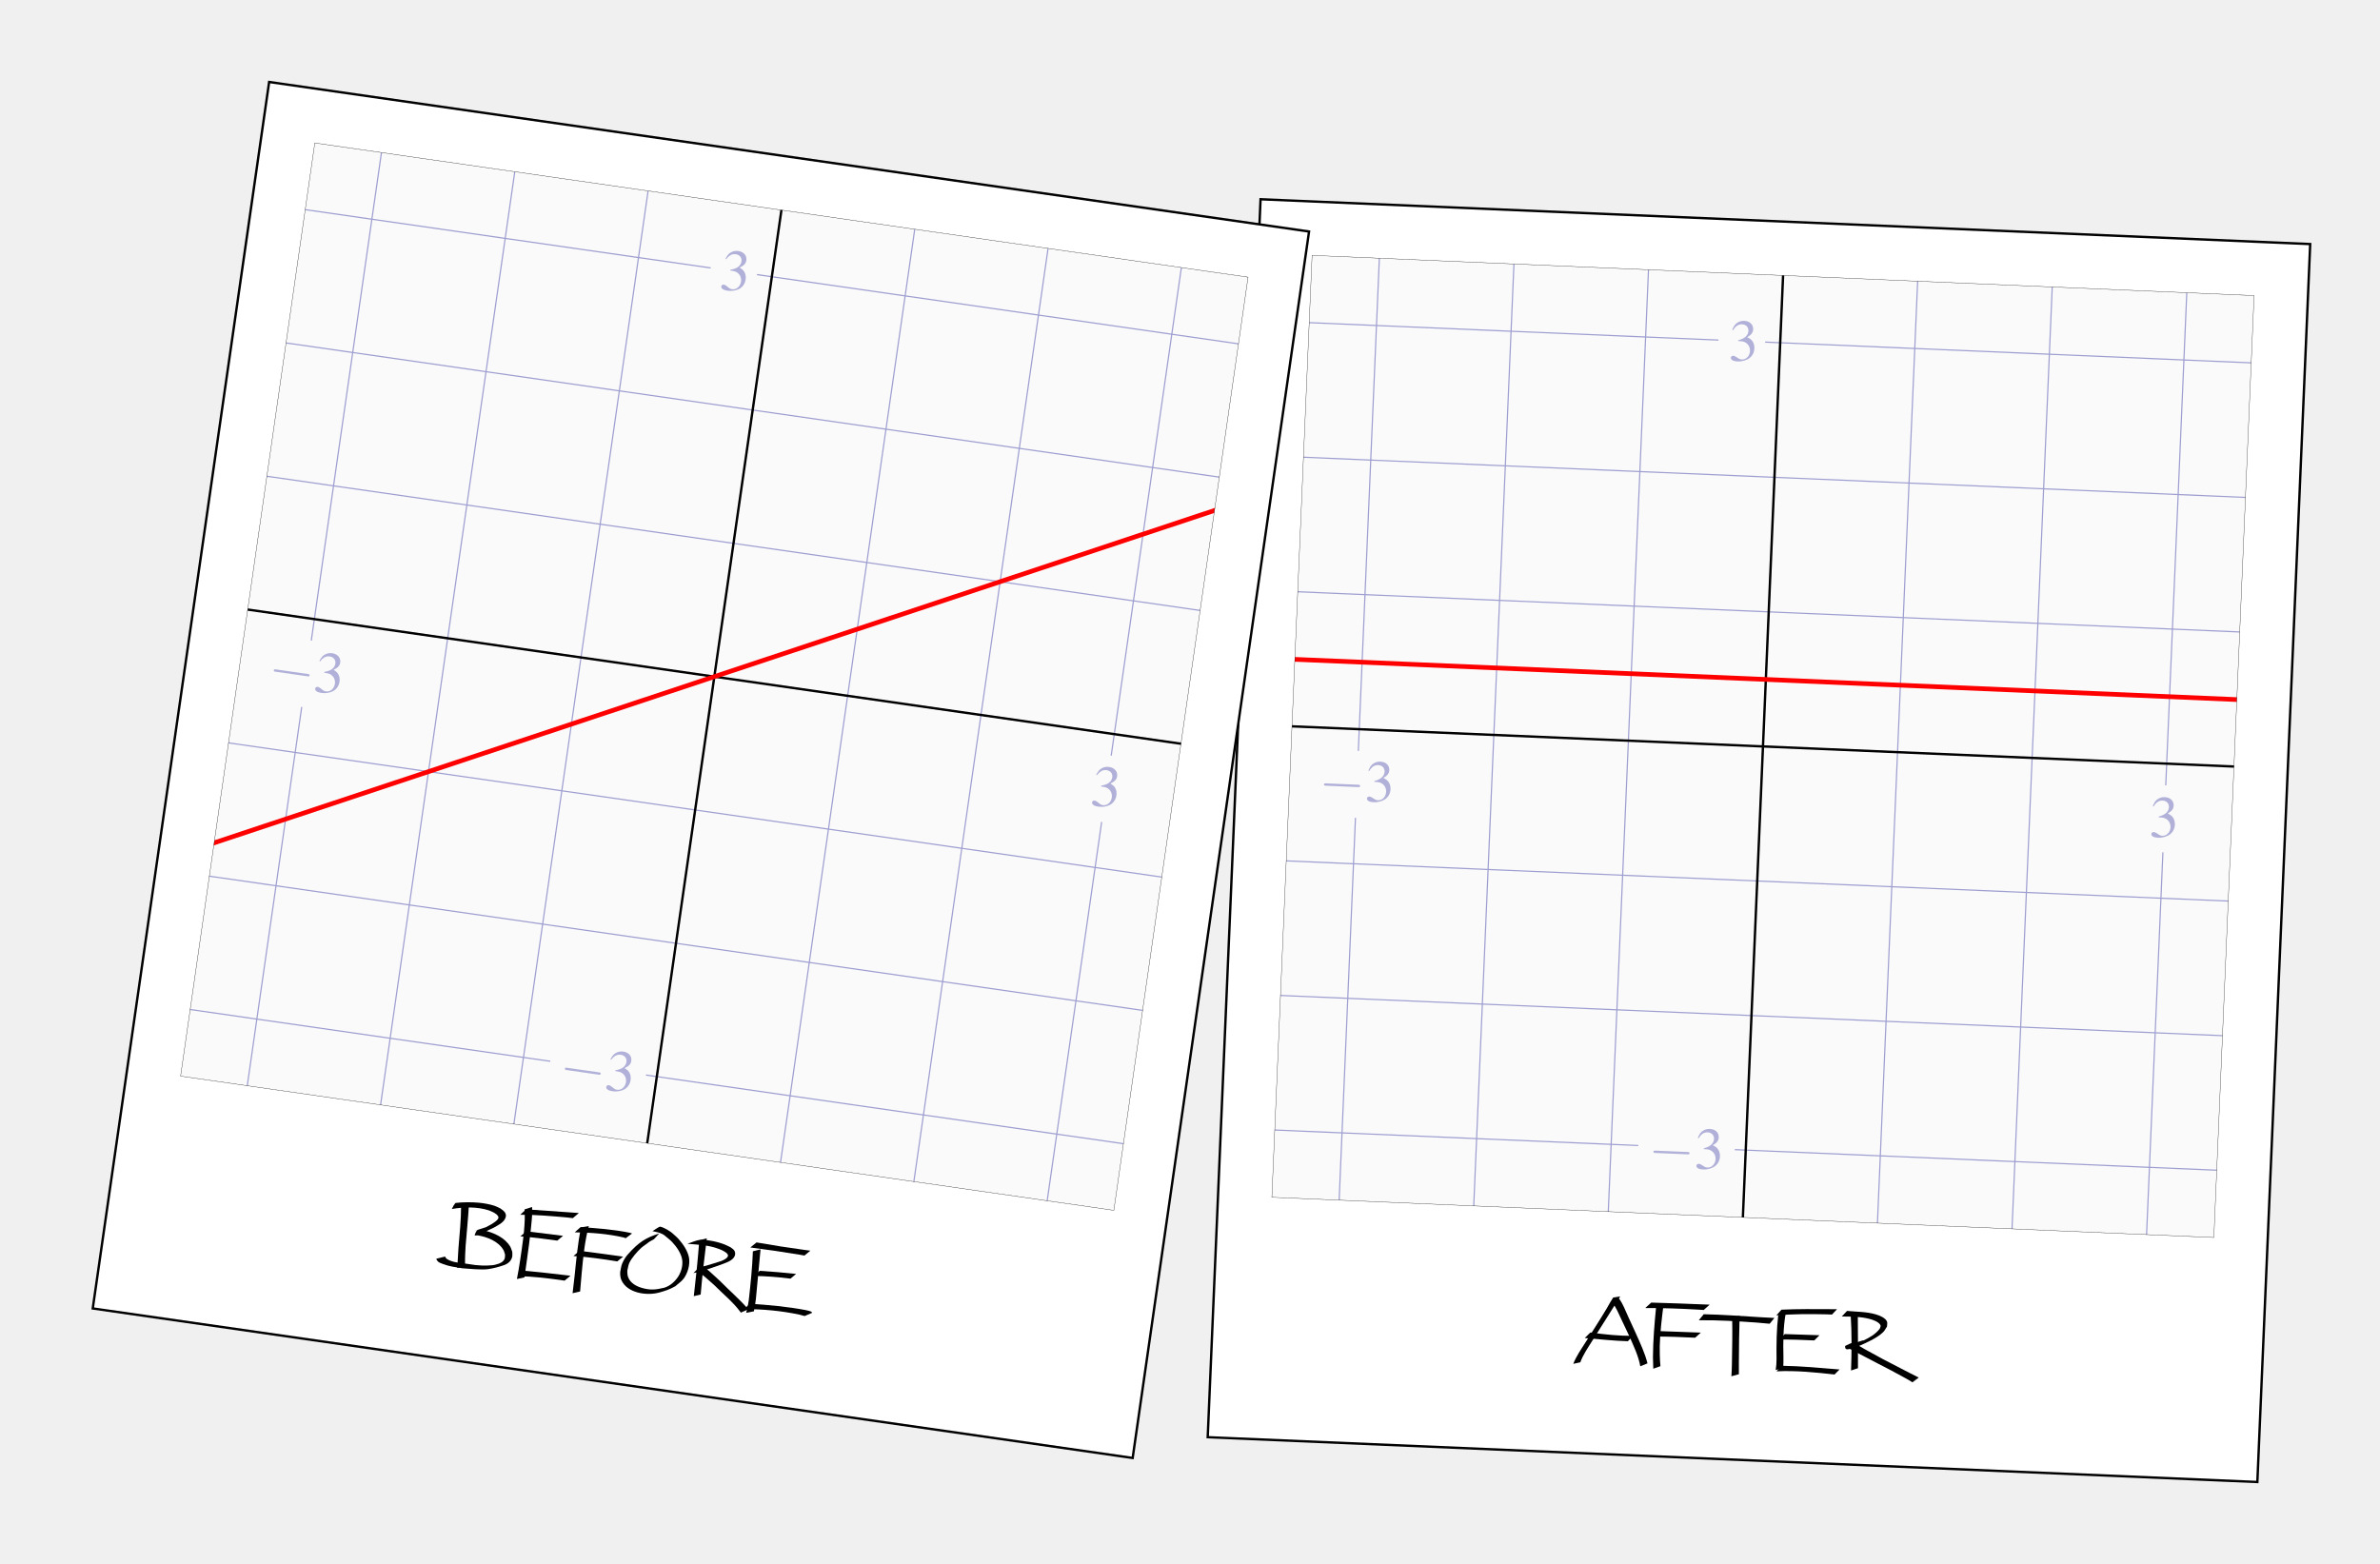
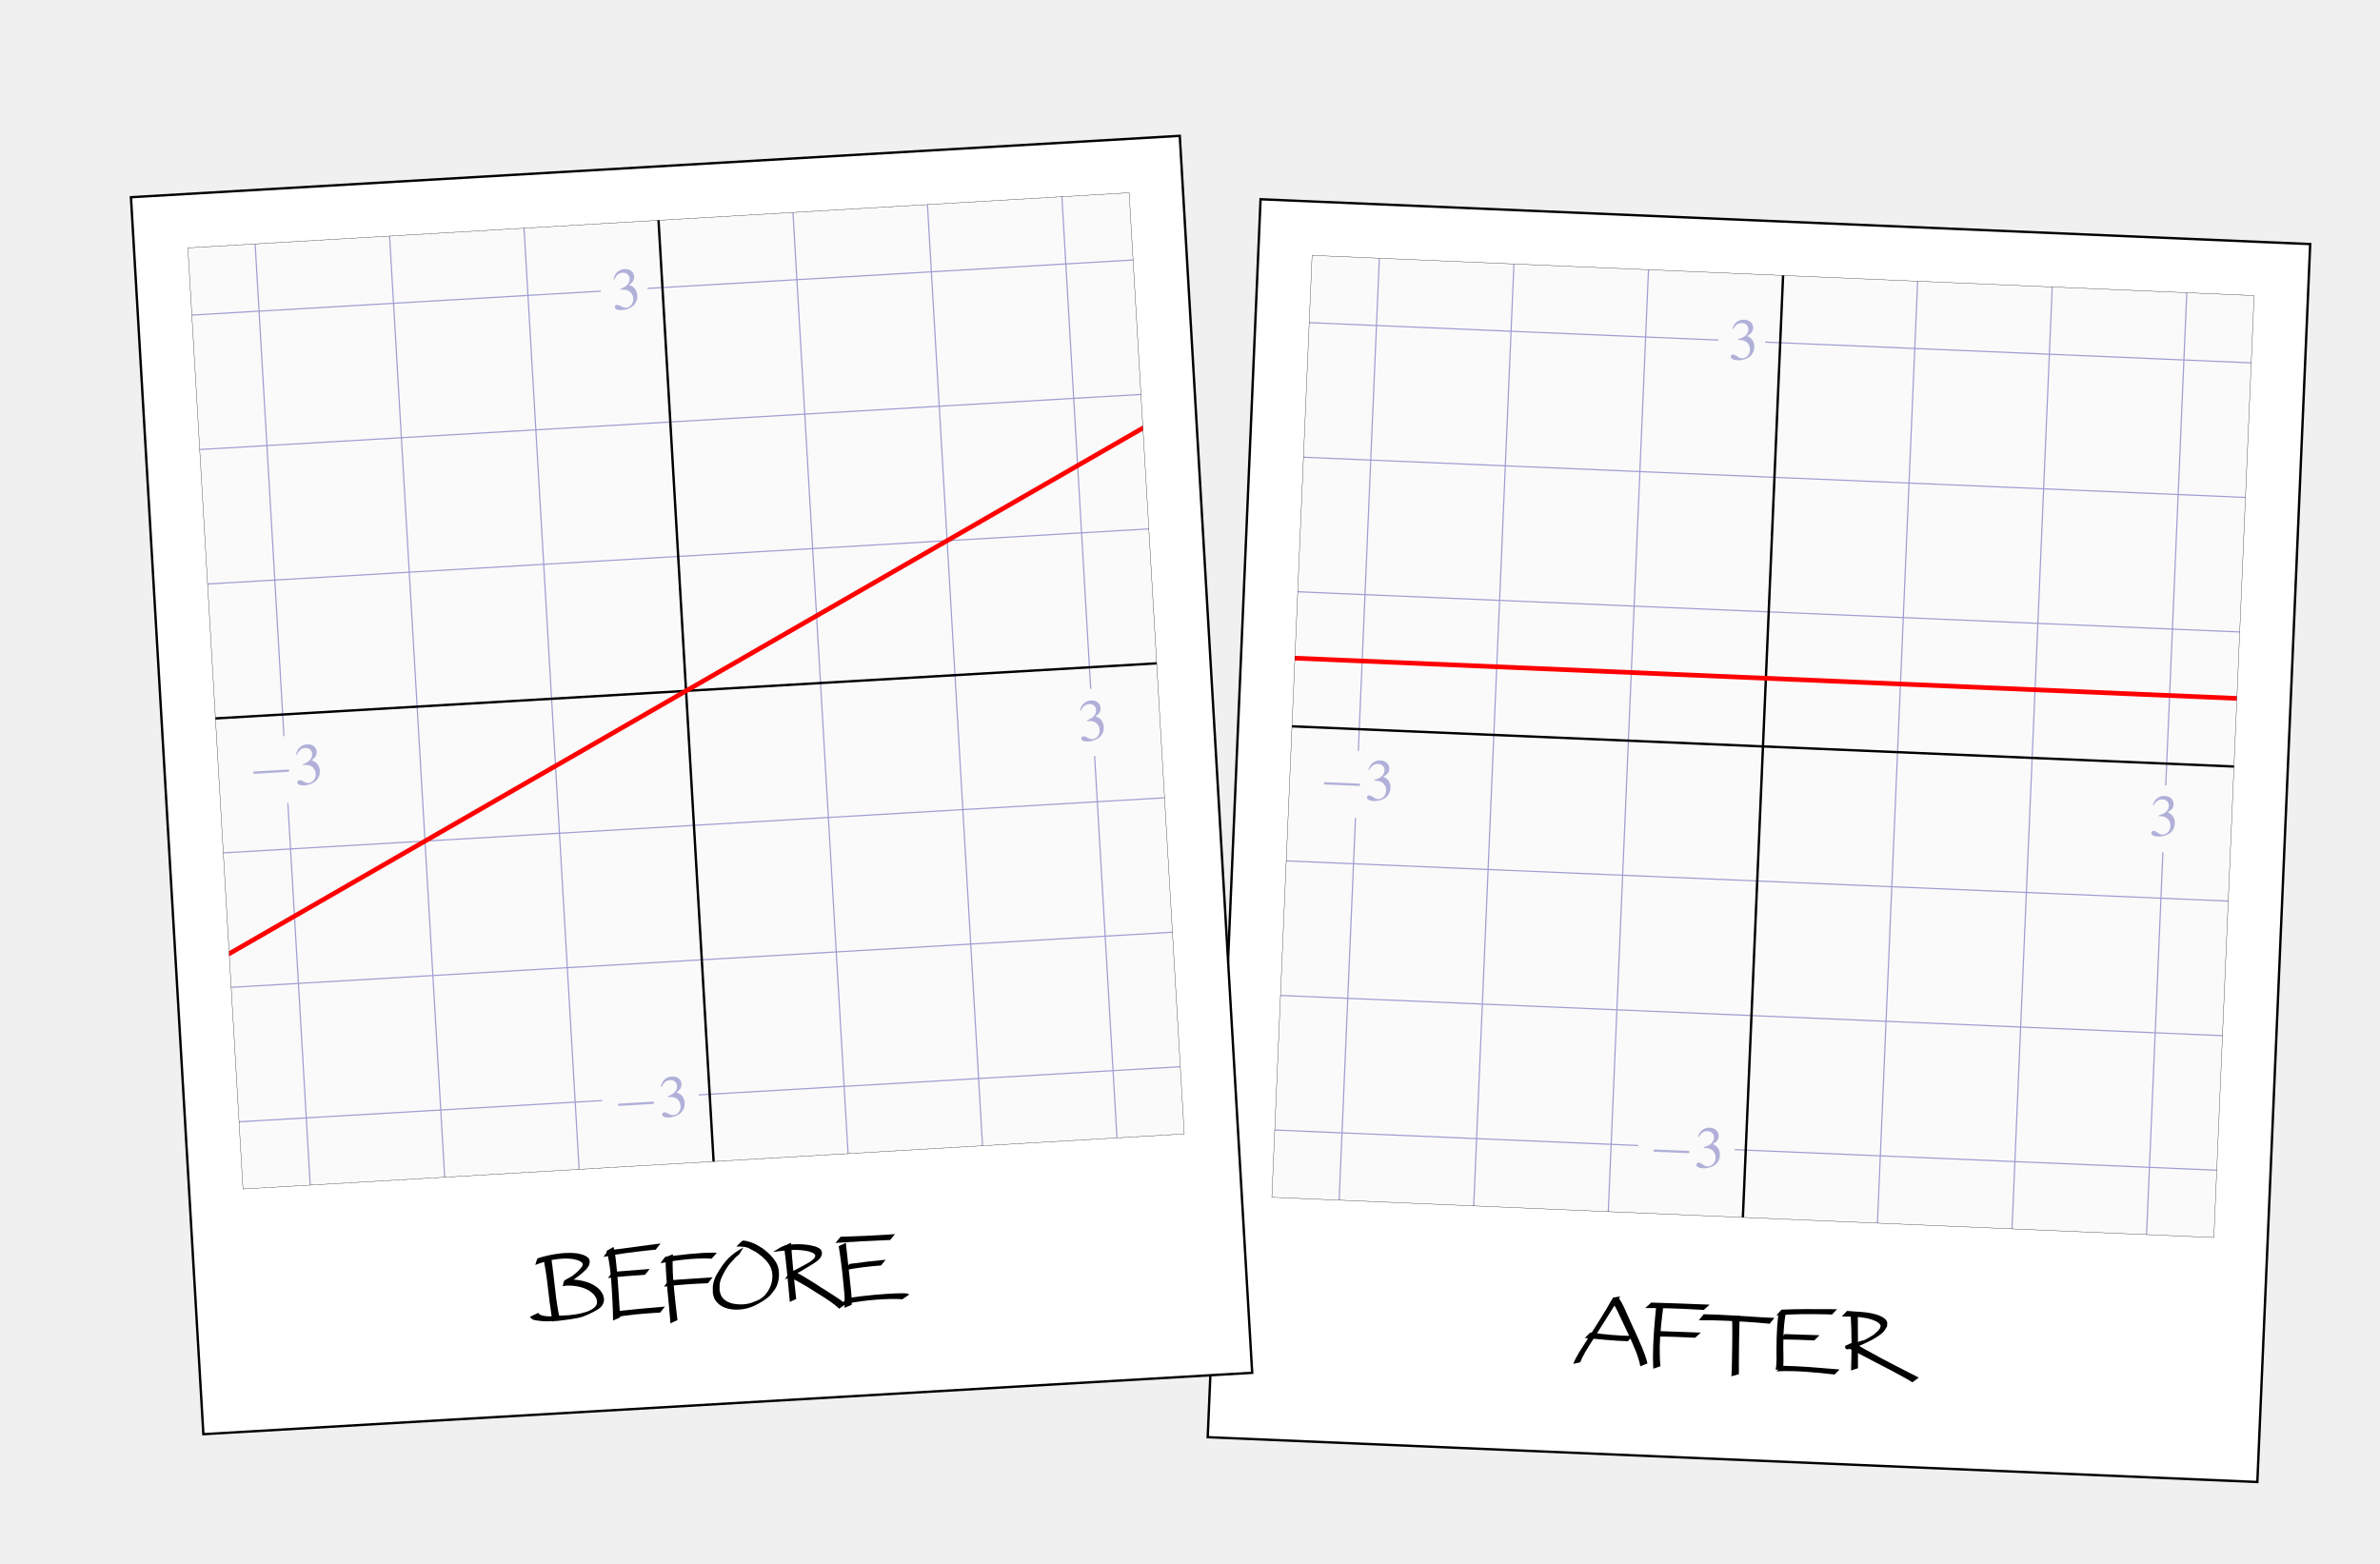
<svg xmlns="http://www.w3.org/2000/svg" xmlns:xlink="http://www.w3.org/1999/xlink" width="510" height="335">
  <defs>
    <symbol id="d" overflow="visible" style="overflow:visible">
      <path d="M1.531-3.297c.578 0 .813.031 1.047.11.625.234 1.016.796 1.016 1.484 0 .828-.578 1.484-1.313 1.484-.265 0-.469-.078-.828-.312-.312-.172-.469-.25-.64-.25-.235 0-.391.14-.391.36 0 .343.437.562 1.14.562.766 0 1.547-.266 2.016-.672.469-.406.735-.985.735-1.656 0-.5-.172-.97-.454-1.282-.203-.219-.39-.344-.828-.531.688-.469.938-.828.938-1.375 0-.813-.64-1.36-1.563-1.36-.5 0-.937.173-1.297.485-.296.266-.437.531-.656 1.125l.14.047c.407-.734.86-1.063 1.485-1.063.656 0 1.11.438 1.11 1.063a1.4 1.4 0 0 1-.407.969c-.297.296-.578.453-1.25.687zm0 0" style="stroke:none" />
    </symbol>
    <symbol id="e" overflow="visible" style="overflow:visible">
      <path d="M6.563-2.297c.171 0 .359 0 .359-.203 0-.188-.188-.188-.36-.188h-5.39c-.172 0-.344 0-.344.188 0 .203.172.203.344.203zm0 0" style="stroke:none" />
    </symbol>
    <symbol id="a" overflow="visible" style="overflow:visible">
      <path d="M1.531-3.297c.578 0 .813.031 1.047.11.625.234 1.016.796 1.016 1.484 0 .828-.578 1.484-1.313 1.484-.265 0-.469-.078-.828-.312-.312-.172-.469-.25-.64-.25-.235 0-.391.14-.391.36 0 .343.437.562 1.14.562.766 0 1.547-.266 2.016-.672.469-.406.735-.985.735-1.656 0-.5-.172-.97-.454-1.282-.203-.219-.39-.344-.828-.531.688-.469.938-.828.938-1.375 0-.813-.64-1.36-1.563-1.36-.5 0-.937.173-1.297.485-.296.266-.437.531-.656 1.125l.14.047c.407-.734.86-1.063 1.485-1.063.656 0 1.11.438 1.11 1.063a1.4 1.4 0 0 1-.407.969c-.297.296-.578.453-1.25.687zm0 0" style="stroke:none" />
    </symbol>
    <symbol id="b" overflow="visible" style="overflow:visible">
      <path d="M6.563-2.297c.171 0 .359 0 .359-.203 0-.188-.188-.188-.36-.188h-5.39c-.172 0-.344 0-.344.188 0 .203.172.203.344.203zm0 0" style="stroke:none" />
    </symbol>
    <clipPath id="f">
      <path d="M225.445 278h158.743v115H225.445Zm0 0" />
    </clipPath>
    <clipPath id="c">
      <path d="M226.254 322h158.742v1H226.254Zm0 0" />
    </clipPath>
  </defs>
-   <g transform="translate(0 -357.574)">
-     <path d="m258.795 665.573 11.324-265.297 224.923 9.601-11.324 265.297zm0 0" style="fill:#fff;fill-opacity:1;fill-rule:nonzero;stroke:#fff;stroke-width:.153;stroke-linecap:butt;stroke-linejoin:miter;stroke-miterlimit:10;stroke-opacity:1" />
-     <path d="m272.544 614.158 8.616-201.856 201.857 8.616-8.617 201.857zm0 0" style="fill:#fafafa;fill-opacity:1;fill-rule:nonzero;stroke:#fafafa;stroke-width:.153;stroke-linecap:butt;stroke-linejoin:miter;stroke-miterlimit:10;stroke-opacity:1" />
-     <path d="m273.16 599.738 201.856 8.617m-200.626-37.45 201.856 8.616m-200.625-37.457 201.857 8.616M276.852 513.23l201.856 8.616M278.083 484.39l201.856 8.617m-200.625-37.45 201.856 8.616m-200.625-37.456 201.856 8.616M286.96 614.773l8.616-201.856M315.8 616.005l8.616-201.857m20.216 203.087 8.616-201.856m20.225 203.087 8.616-201.856m20.219 203.087 8.616-201.856m20.224 203.087 8.616-201.856M459.98 622.16l8.616-201.856" style="fill:none;stroke:#9e9ed1;stroke-width:.254;stroke-linecap:butt;stroke-linejoin:miter;stroke-miterlimit:10;stroke-opacity:1" />
-     <path d="m276.852 513.23 201.856 8.617m-105.236 96.62 8.616-201.857" style="fill:none;stroke:#000;stroke-width:.507;stroke-linecap:butt;stroke-linejoin:miter;stroke-miterlimit:10;stroke-opacity:1" />
-     <path d="m368.248 436.238.492-11.534 9.517.407-.493 11.532zm0 0" style="fill:#fafafa;fill-opacity:1;fill-rule:nonzero;stroke:#fafafa;stroke-width:.507;stroke-linecap:butt;stroke-linejoin:miter;stroke-miterlimit:10;stroke-opacity:1" />
-     <use xlink:href="#a" width="100%" height="100%" x="297.01" y="269.055" style="fill:#b0b0d9;fill-opacity:1" transform="rotate(2.446 -1788.145 208.61) scale(1.27276)" />
-     <path d="m351.032 609.417.493-11.534 20.186.862-.492 11.533zm0 0" style="fill:#fafafa;fill-opacity:1;fill-rule:nonzero;stroke:#fafafa;stroke-width:.507;stroke-linecap:butt;stroke-linejoin:miter;stroke-miterlimit:10;stroke-opacity:1" />
-     <use xlink:href="#b" width="100%" height="100%" x="289.285" y="405.236" style="fill:#b0b0d9;fill-opacity:1" transform="rotate(2.446 -1788.145 208.61) scale(1.27276)" />
-     <use xlink:href="#a" width="100%" height="100%" x="297.026" y="405.236" style="fill:#b0b0d9;fill-opacity:1" transform="rotate(2.446 -1788.145 208.61) scale(1.27276)" />
-     <path d="m281.819 532.218.59-13.838 17.302.738-.59 13.838zm0 0" style="fill:#fafafa;fill-opacity:1;fill-rule:nonzero;stroke:#fafafa;stroke-width:.507;stroke-linecap:butt;stroke-linejoin:miter;stroke-miterlimit:10;stroke-opacity:1" />
-     <use xlink:href="#b" width="100%" height="100%" x="231.231" y="345.821" style="fill:#b0b0d9;fill-opacity:1" transform="rotate(2.446 -1788.145 208.61) scale(1.27276)" />
-     <use xlink:href="#a" width="100%" height="100%" x="238.972" y="345.821" style="fill:#b0b0d9;fill-opacity:1" transform="rotate(2.446 -1788.145 208.61) scale(1.27276)" />
-     <path d="m454.836 539.604.591-13.839 17.305.739-.59 13.837zm0 0" style="fill:#fafafa;fill-opacity:1;fill-rule:nonzero;stroke:#fafafa;stroke-width:.507;stroke-linecap:butt;stroke-linejoin:miter;stroke-miterlimit:10;stroke-opacity:1" />
-     <use xlink:href="#a" width="100%" height="100%" x="371.165" y="346.157" style="fill:#b0b0d9;fill-opacity:1" transform="rotate(2.446 -1788.145 208.61) scale(1.27276)" />
-     <g clip-path="url(#c)" style="clip-rule:nonzero" transform="rotate(2.446 -1788.145 208.61) scale(1.27276)">
-       <path d="M-90.71 11.339H90.712" style="fill:none;stroke:red;stroke-width:.786;stroke-linecap:butt;stroke-linejoin:miter;stroke-miterlimit:10;stroke-dasharray:none;stroke-opacity:1" transform="matrix(1 0 0 -1 305.624 333.831)" />
-     </g>
-     <path d="m272.544 614.158 8.616-201.856 201.857 8.616-8.617 201.857zm0 0" style="fill:none;stroke:#000;stroke-width:.063;stroke-linecap:butt;stroke-linejoin:miter;stroke-miterlimit:10;stroke-opacity:1" />
-     <path d="m258.795 665.573 11.324-265.297 224.923 9.601-11.324 265.297zm0 0" style="fill:none;stroke:#000;stroke-width:.507;stroke-linecap:butt;stroke-linejoin:miter;stroke-miterlimit:10;stroke-opacity:1" />
-     <g style="display:inline">
-       <path d="M-773.582 3148.227c.837 1.202 1.351 2.585 1.938 3.915.298.674 1.354 2.992 1.638 3.618.922 2.122 1.931 4.234 2.479 6.492l-1.549.625c-.391-2.263-1.407-4.357-2.311-6.448l-.868-1.874c-.27-.577-.543-1.153-.811-1.73-.59-1.271-1.116-2.606-1.974-3.727l1.458-.87z" style="fill:#000;fill-opacity:1;stroke:none;stroke-width:.5;stroke-miterlimit:4;stroke-dasharray:none;stroke-opacity:1" transform="matrix(.99536 -.00523 .00523 .99536 1100.459 -2501.845)" />
-       <path d="M-779.789 3155.54c3.049.437 6.115.779 9.197.778l-1.142 1.148c-3.1-.106-6.176-.477-9.264-.744l1.21-1.182zm15.8-6.009c-.398 2.998-.791 6.009-.88 9.035-.02.623 0 1.247 0 1.87.066 1.788.016.977.129 2.435l-1.543.543c-.055-1.496-.031-.667-.06-2.489.041-3.643.37-7.269.744-10.891z" style="fill:#000;fill-opacity:1;stroke:none;stroke-width:.5;stroke-miterlimit:4;stroke-dasharray:none;stroke-opacity:1" transform="matrix(.99536 -.00523 .00523 .99536 1100.459 -2501.845)" />
-       <path d="M-766.647 3149.173c3.837.106 7.673.303 11.51.463l1.058.045-1.276 1.142c-.341-.025-.682-.05-1.022-.073-3.854-.243-7.713-.408-11.574-.415l1.304-1.16zm1.954 6.155c2.895.118 5.79.252 8.686.365l-1.232 1.093c-2.908-.158-5.818-.299-8.73-.3zm9.328-3.588c4.076.095 8.145.44 12.216.703 2.223.132 1.221.075 3.003.172l-1.028 1.243c-1.721-.177-.75-.083-2.915-.275-4.11-.309-8.223-.583-12.341-.556z" style="fill:#000;fill-opacity:1;stroke:none;stroke-width:.5;stroke-miterlimit:4;stroke-dasharray:none;stroke-opacity:1" transform="matrix(.99536 -.00523 .00523 .99536 1100.459 -2501.845)" />
-       <path d="M-747.639 3152.082a405.231 405.231 0 0 0-.211 10.07c-.01.846-.005 1.693-.015 2.54l-1.612.435c.063-.851.102-1.704.122-2.557.073-3.342.17-6.687.109-10.03zm9.929-.487c-.568 3.113-.602 6.28-.542 9.434a31.14 31.14 0 0 1-.065 2.376l-1.612.43c.13-.78.182-1.567.19-2.357-.024-3.165.027-6.334.418-9.478l1.61-.404z" style="fill:#000;fill-opacity:1;stroke:none;stroke-width:.5;stroke-miterlimit:4;stroke-dasharray:none;stroke-opacity:1" transform="matrix(.99536 -.00523 .00523 .99536 1100.459 -2501.845)" />
-       <path d="M-738.623 3150.842c3.579-.14 7.161-.091 10.74-.048.406.01.81.012 1.216.018l-1.085 1.14-1.175-.053c-3.598-.101-7.207-.127-10.8.17zm.687 5.262c2.489.113 4.979.2 7.469.286l-1.122 1.11c-2.499-.128-5-.241-7.504-.22l1.157-1.177zm-.725 6.816c4.168.088 8.325.5 12.477.865l-1.081 1.077c-4.14-.48-8.312-.935-12.485-.747zm16.465-11.484c.028 4.032-.006 8.065-.026 12.097l-1.49.485c.166-4.015.22-8.038-.018-12.052z" style="fill:#000;fill-opacity:1;stroke:none;stroke-width:.5;stroke-miterlimit:4;stroke-dasharray:none;stroke-opacity:1" transform="matrix(.99536 -.00523 .00523 .99536 1100.459 -2501.845)" />
-       <path d="M-724.508 3151.187c2.065.207 4.197.174 6.204.782.672.203 2.024.712 2.373 1.52.147.337.005.736.008 1.104-.259.382-.458.811-.776 1.145-.682.715-1.854 1.394-2.721 1.83-1.647.827-2.864 1.379-4.563 1.818-.57.106-.98.186-.984-.563 0-.052.032-.11.078-.133.507-.258 1.037-.465 1.556-.697.153.067.515.224.64.293.625.343 1.22.739 1.839 1.092.71.406 3.433 1.904 4.016 2.225 2.568 1.326 5.103 2.717 7.688 4.008l-1.386 1.092 1.247-1.186-1.236 1.108c-.517-.353-1.08-.661-1.622-.967a176.942 176.942 0 0 0-5.884-3.159c-5.756-3.066.93.488-4.104-2.169-.278-.147-1.685-1.008-2.196-1.073-.04-.01-.077.027-.115.04.425-.21.862-.397 1.276-.628.027-.015-.068-.01-.086-.035-.072-.095-.111-.21-.173-.31-.023-.037-.106-.067-.081-.103.032-.046.11-.01.166-.02.142-.023.284-.051.427-.078 2.891-.784-2.134.599 1.835-.589.03-.01.059.047.087.034 1.315-.616 2.593-1.335 3.5-2.5.061-.242.265-.49.182-.726-.254-.722-1.629-1.195-2.132-1.343-2.002-.588-4.132-.577-6.195-.62l1.133-1.191zm-48.81-3.382c-2.038 3.24-4.117 6.454-6.173 9.683-.905 1.442-1.899 2.852-2.492 4.457l-1.517.326c.648-1.644 1.68-3.09 2.631-4.572 1.544-2.43 3.135-4.83 4.617-7.297.273-.455.523-.923.796-1.378.2-.333.415-.656.622-.984z" style="fill:#000;fill-opacity:1;stroke:none;stroke-width:.5;stroke-miterlimit:4;stroke-dasharray:none;stroke-opacity:1" transform="matrix(.99536 -.00523 .00523 .99536 1100.459 -2501.845)" />
-     </g>
-     <path d="m19.876 637.978 37.797-262.836 222.837 32.046-37.796 262.835zm0 0" style="fill:#fff;fill-opacity:1;fill-rule:nonzero;stroke:#fff;stroke-width:.153;stroke-linecap:butt;stroke-linejoin:miter;stroke-miterlimit:10;stroke-opacity:1" />
-     <path d="m38.698 588.195 28.76-199.982 199.984 28.758-28.76 199.984zm0 0" style="fill:#fafafa;fill-opacity:1;fill-rule:nonzero;stroke:#fafafa;stroke-width:.153;stroke-linecap:butt;stroke-linejoin:miter;stroke-miterlimit:10;stroke-opacity:1" />
-     <path d="m40.752 573.915 199.983 28.758M44.86 545.343l199.985 28.759M48.967 516.774l199.985 28.76M53.077 488.202 253.06 516.96M57.186 459.637l199.983 28.758m-195.875-57.33 199.983 28.758M65.402 402.5l199.983 28.758m-212.4 158.992 28.757-199.982m-.19 204.09 28.757-199.982m-.191 204.091 28.759-199.982m-.186 204.091 28.758-199.983m-.193 204.09L196.014 406.7m-.186 204.091 28.758-199.983m-.191 204.091 28.758-199.983" style="fill:none;stroke:#9e9ed1;stroke-width:.254;stroke-linecap:butt;stroke-linejoin:miter;stroke-miterlimit:10;stroke-opacity:1" />
-     <path d="m53.078 488.204 199.983 28.758m-114.37 85.613 28.758-199.983" style="fill:none;stroke:#000;stroke-width:.507;stroke-linecap:butt;stroke-linejoin:miter;stroke-miterlimit:10;stroke-opacity:1" />
-     <path d="m151.714 420.741 1.643-11.426 9.428 1.356-1.643 11.427zm0 0" style="fill:#fafafa;fill-opacity:1;fill-rule:nonzero;stroke:#fafafa;stroke-width:.507;stroke-linecap:butt;stroke-linejoin:miter;stroke-miterlimit:10;stroke-opacity:1" />
-     <use xlink:href="#d" width="100%" height="100%" x="296.203" y="270.67" style="fill:#b0b0d9;fill-opacity:1" transform="rotate(8.183 -258.19 -1177.078) scale(1.27276)" />
-     <path d="m117.272 591.333 1.643-11.427 19.995 2.875-1.643 11.427zm0 0" style="fill:#fafafa;fill-opacity:1;fill-rule:nonzero;stroke:#fafafa;stroke-width:.507;stroke-linecap:butt;stroke-linejoin:miter;stroke-miterlimit:10;stroke-opacity:1" />
-     <use xlink:href="#e" width="100%" height="100%" x="288.477" y="406.85" style="fill:#b0b0d9;fill-opacity:1" transform="rotate(8.183 -258.19 -1177.078) scale(1.27276)" />
-     <use xlink:href="#d" width="100%" height="100%" x="296.218" y="406.85" style="fill:#b0b0d9;fill-opacity:1" transform="rotate(8.183 -258.19 -1177.078) scale(1.27276)" />
-     <path d="m56.12 507.597 1.972-13.715 17.141 2.465-1.972 13.716zm0 0" style="fill:#fafafa;fill-opacity:1;fill-rule:nonzero;stroke:#fafafa;stroke-width:.507;stroke-linecap:butt;stroke-linejoin:miter;stroke-miterlimit:10;stroke-opacity:1" />
-     <use xlink:href="#e" width="100%" height="100%" x="230.424" y="347.436" style="fill:#b0b0d9;fill-opacity:1" transform="rotate(8.183 -258.19 -1177.078) scale(1.27276)" />
-     <use xlink:href="#d" width="100%" height="100%" x="238.164" y="347.436" style="fill:#b0b0d9;fill-opacity:1" transform="rotate(8.183 -258.19 -1177.078) scale(1.27276)" />
-     <path d="m227.537 532.249 1.972-13.715 17.14 2.464-1.972 13.716zm0 0" style="fill:#fafafa;fill-opacity:1;fill-rule:nonzero;stroke:#fafafa;stroke-width:.507;stroke-linecap:butt;stroke-linejoin:miter;stroke-miterlimit:10;stroke-opacity:1" />
-     <use xlink:href="#d" width="100%" height="100%" x="370.358" y="347.772" style="fill:#b0b0d9;fill-opacity:1" transform="rotate(8.183 -258.19 -1177.078) scale(1.27276)" />
-     <g clip-path="url(#f)" style="clip-rule:nonzero" transform="rotate(8.183 -258.19 -1177.078) scale(1.27276)">
+   <path d="m258.795 307.998 11.324-265.296 224.923 9.601L483.718 317.6zm0 0" style="fill:#fff;fill-opacity:1;fill-rule:nonzero;stroke:#fff;stroke-width:.153;stroke-linecap:butt;stroke-linejoin:miter;stroke-miterlimit:10;stroke-opacity:1" />
+   <path d="m272.544 256.584 8.616-201.856 201.857 8.616-8.617 201.857zm0 0" style="fill:#fafafa;fill-opacity:1;fill-rule:nonzero;stroke:#fafafa;stroke-width:.153;stroke-linecap:butt;stroke-linejoin:miter;stroke-miterlimit:10;stroke-opacity:1" />
+   <path d="m273.16 242.164 201.856 8.617M274.39 213.33l201.856 8.616M275.621 184.49l201.857 8.617m-200.626-37.451 201.856 8.616m-200.625-37.455 201.856 8.617m-200.625-37.45 201.856 8.616M280.545 69.143l201.856 8.616M286.96 257.2l8.616-201.856M315.8 258.43l8.616-201.856m20.216 203.087 8.616-201.856m20.225 203.087 8.616-201.856m20.219 203.087 8.616-201.856m20.224 203.087 8.616-201.856m20.216 203.087 8.616-201.856" style="fill:none;stroke:#9e9ed1;stroke-width:.254;stroke-linecap:butt;stroke-linejoin:miter;stroke-miterlimit:10;stroke-opacity:1" />
+   <path d="m276.852 155.656 201.856 8.616m-105.236 96.62 8.616-201.856" style="fill:none;stroke:#000;stroke-width:.507;stroke-linecap:butt;stroke-linejoin:miter;stroke-miterlimit:10;stroke-opacity:1" />
+   <path d="m368.248 78.664.492-11.534 9.517.406-.493 11.532zm0 0" style="fill:#fafafa;fill-opacity:1;fill-rule:nonzero;stroke:#fafafa;stroke-width:.507;stroke-linecap:butt;stroke-linejoin:miter;stroke-miterlimit:10;stroke-opacity:1" />
+   <use xlink:href="#a" width="100%" height="100%" x="297.01" y="269.055" style="fill:#b0b0d9;fill-opacity:1" transform="rotate(2.446 6592.443 29.512) scale(1.27276)" />
+   <path d="m351.032 251.843.493-11.534 20.186.862-.492 11.533zm0 0" style="fill:#fafafa;fill-opacity:1;fill-rule:nonzero;stroke:#fafafa;stroke-width:.507;stroke-linecap:butt;stroke-linejoin:miter;stroke-miterlimit:10;stroke-opacity:1" />
+   <use xlink:href="#b" width="100%" height="100%" x="289.285" y="405.236" style="fill:#b0b0d9;fill-opacity:1" transform="rotate(2.446 6592.443 29.512) scale(1.27276)" />
+   <use xlink:href="#a" width="100%" height="100%" x="297.026" y="405.236" style="fill:#b0b0d9;fill-opacity:1" transform="rotate(2.446 6592.443 29.512) scale(1.27276)" />
+   <path d="m281.819 174.644.59-13.839 17.302.739-.59 13.837zm0 0" style="fill:#fafafa;fill-opacity:1;fill-rule:nonzero;stroke:#fafafa;stroke-width:.507;stroke-linecap:butt;stroke-linejoin:miter;stroke-miterlimit:10;stroke-opacity:1" />
+   <use xlink:href="#b" width="100%" height="100%" x="231.231" y="345.821" style="fill:#b0b0d9;fill-opacity:1" transform="rotate(2.446 6592.443 29.512) scale(1.27276)" />
+   <use xlink:href="#a" width="100%" height="100%" x="238.972" y="345.821" style="fill:#b0b0d9;fill-opacity:1" transform="rotate(2.446 6592.443 29.512) scale(1.27276)" />
+   <path d="m454.836 182.03.591-13.84 17.305.74-.59 13.837zm0 0" style="fill:#fafafa;fill-opacity:1;fill-rule:nonzero;stroke:#fafafa;stroke-width:.507;stroke-linecap:butt;stroke-linejoin:miter;stroke-miterlimit:10;stroke-opacity:1" />
+   <use xlink:href="#a" width="100%" height="100%" x="371.165" y="346.157" style="fill:#b0b0d9;fill-opacity:1" transform="rotate(2.446 6592.443 29.512) scale(1.27276)" />
+   <g clip-path="url(#c)" style="clip-rule:nonzero" transform="rotate(2.446 6592.443 29.512) scale(1.27276)">
+     <path d="M-90.71 11.339H90.712" style="fill:none;stroke:red;stroke-width:.786;stroke-linecap:butt;stroke-linejoin:miter;stroke-miterlimit:10;stroke-dasharray:none;stroke-opacity:1" transform="matrix(1 0 0 -1 305.624 333.831)" />
+   </g>
+   <path d="m272.544 256.584 8.616-201.856 201.857 8.616-8.617 201.857zm0 0" style="fill:none;stroke:#000;stroke-width:.063;stroke-linecap:butt;stroke-linejoin:miter;stroke-miterlimit:10;stroke-opacity:1" />
+   <path d="m258.795 307.998 11.324-265.296 224.923 9.601L483.718 317.6zm0 0" style="fill:none;stroke:#000;stroke-width:.507;stroke-linecap:butt;stroke-linejoin:miter;stroke-miterlimit:10;stroke-opacity:1" />
+   <g style="display:inline">
+     <path d="M-773.582 3148.227c.837 1.202 1.351 2.585 1.938 3.915.298.674 1.354 2.992 1.638 3.618.922 2.122 1.931 4.234 2.479 6.492l-1.549.625c-.391-2.263-1.407-4.357-2.311-6.448l-.868-1.874c-.27-.577-.543-1.153-.811-1.73-.59-1.271-1.116-2.606-1.974-3.727l1.458-.87z" style="fill:#000;fill-opacity:1;stroke:none;stroke-width:.5;stroke-miterlimit:4;stroke-dasharray:none;stroke-opacity:1" transform="matrix(.99536 -.00523 .00523 .99536 1100.459 -2859.42)" />
+     <path d="M-779.789 3155.54c3.049.437 6.115.779 9.197.778l-1.142 1.148c-3.1-.106-6.176-.477-9.264-.744l1.21-1.182zm15.8-6.009c-.398 2.998-.791 6.009-.88 9.035-.02.623 0 1.247 0 1.87.066 1.788.016.977.129 2.435l-1.543.543c-.055-1.496-.031-.667-.06-2.489.041-3.643.37-7.269.744-10.891z" style="fill:#000;fill-opacity:1;stroke:none;stroke-width:.5;stroke-miterlimit:4;stroke-dasharray:none;stroke-opacity:1" transform="matrix(.99536 -.00523 .00523 .99536 1100.459 -2859.42)" />
+     <path d="M-766.647 3149.173c3.837.106 7.673.303 11.51.463l1.058.045-1.276 1.142c-.341-.025-.682-.05-1.022-.073-3.854-.243-7.713-.408-11.574-.415l1.304-1.16zm1.954 6.155c2.895.118 5.79.252 8.686.365l-1.232 1.093c-2.908-.158-5.818-.299-8.73-.3zm9.328-3.588c4.076.095 8.145.44 12.216.703 2.223.132 1.221.075 3.003.172l-1.028 1.243c-1.721-.177-.75-.083-2.915-.275-4.11-.309-8.223-.583-12.341-.556z" style="fill:#000;fill-opacity:1;stroke:none;stroke-width:.5;stroke-miterlimit:4;stroke-dasharray:none;stroke-opacity:1" transform="matrix(.99536 -.00523 .00523 .99536 1100.459 -2859.42)" />
+     <path d="M-747.639 3152.082a405.231 405.231 0 0 0-.211 10.07c-.01.846-.005 1.693-.015 2.54l-1.612.435c.063-.851.102-1.704.122-2.557.073-3.342.17-6.687.109-10.03zm9.929-.487c-.568 3.113-.602 6.28-.542 9.434a31.14 31.14 0 0 1-.065 2.376l-1.612.43c.13-.78.182-1.567.19-2.357-.024-3.165.027-6.334.418-9.478l1.61-.404z" style="fill:#000;fill-opacity:1;stroke:none;stroke-width:.5;stroke-miterlimit:4;stroke-dasharray:none;stroke-opacity:1" transform="matrix(.99536 -.00523 .00523 .99536 1100.459 -2859.42)" />
+     <path d="M-738.623 3150.842c3.579-.14 7.161-.091 10.74-.048.406.01.81.012 1.216.018l-1.085 1.14-1.175-.053c-3.598-.101-7.207-.127-10.8.17zm.687 5.262c2.489.113 4.979.2 7.469.286l-1.122 1.11c-2.499-.128-5-.241-7.504-.22l1.157-1.177zm-.725 6.816c4.168.088 8.325.5 12.477.865l-1.081 1.077c-4.14-.48-8.312-.935-12.485-.747zm16.465-11.484c.028 4.032-.006 8.065-.026 12.097l-1.49.485c.166-4.015.22-8.038-.018-12.052z" style="fill:#000;fill-opacity:1;stroke:none;stroke-width:.5;stroke-miterlimit:4;stroke-dasharray:none;stroke-opacity:1" transform="matrix(.99536 -.00523 .00523 .99536 1100.459 -2859.42)" />
+     <path d="M-724.508 3151.187c2.065.207 4.197.174 6.204.782.672.203 2.024.712 2.373 1.52.147.337.005.736.008 1.104-.259.382-.458.811-.776 1.145-.682.715-1.854 1.394-2.721 1.83-1.647.827-2.864 1.379-4.563 1.818-.57.106-.98.186-.984-.563 0-.052.032-.11.078-.133.507-.258 1.037-.465 1.556-.697.153.067.515.224.64.293.625.343 1.22.739 1.839 1.092.71.406 3.433 1.904 4.016 2.225 2.568 1.326 5.103 2.717 7.688 4.008l-1.386 1.092 1.247-1.186-1.236 1.108c-.517-.353-1.08-.661-1.622-.967a176.942 176.942 0 0 0-5.884-3.159c-5.756-3.066.93.488-4.104-2.169-.278-.147-1.685-1.008-2.196-1.073-.04-.01-.077.027-.115.04.425-.21.862-.397 1.276-.628.027-.015-.068-.01-.086-.035-.072-.095-.111-.21-.173-.31-.023-.037-.106-.067-.081-.103.032-.046.11-.01.166-.02.142-.023.284-.051.427-.078 2.891-.784-2.134.599 1.835-.589.03-.01.059.047.087.034 1.315-.616 2.593-1.335 3.5-2.5.061-.242.265-.49.182-.726-.254-.722-1.629-1.195-2.132-1.343-2.002-.588-4.132-.577-6.195-.62l1.133-1.191zm-48.81-3.382c-2.038 3.24-4.117 6.454-6.173 9.683-.905 1.442-1.899 2.852-2.492 4.457l-1.517.326c.648-1.644 1.68-3.09 2.631-4.572 1.544-2.43 3.135-4.83 4.617-7.297.273-.455.523-.923.796-1.378.2-.333.415-.656.622-.984z" style="fill:#000;fill-opacity:1;stroke:none;stroke-width:.5;stroke-miterlimit:4;stroke-dasharray:none;stroke-opacity:1" transform="matrix(.99536 -.00523 .00523 .99536 1100.459 -2859.42)" />
+   </g>
+   <g transform="rotate(-11.533 165.14 176.521)">
+     <path d="M19.876 280.404 57.673 17.568 280.51 49.614 242.714 312.45Zm0 0" style="fill:#fff;fill-opacity:1;fill-rule:nonzero;stroke:#fff;stroke-width:.153;stroke-linecap:butt;stroke-linejoin:miter;stroke-miterlimit:10;stroke-opacity:1" />
+     <path d="M38.698 230.621 67.458 30.64l199.984 28.758-28.76 199.984Zm0 0" style="fill:#fafafa;fill-opacity:1;fill-rule:nonzero;stroke:#fafafa;stroke-width:.153;stroke-linecap:butt;stroke-linejoin:miter;stroke-miterlimit:10;stroke-opacity:1" />
+     <path d="M40.752 216.341 240.735 245.1M44.86 187.77l199.985 28.759M48.967 159.199l199.985 28.76M53.077 130.63l199.983 28.757M57.186 102.063l199.983 28.758M61.294 73.491l199.983 28.758M65.402 44.925l199.983 28.758m-212.4 158.992L81.742 32.693m-.19 204.09L110.309 36.8m-.191 204.091 28.759-199.983m-.186 204.092 28.758-199.983m-.193 204.09 28.758-199.983m-.186 204.092 28.758-199.983m-.191 204.091 28.758-199.983" style="fill:none;stroke:#9e9ed1;stroke-width:.254;stroke-linecap:butt;stroke-linejoin:miter;stroke-miterlimit:10;stroke-opacity:1" />
+     <path d="m53.078 130.63 199.983 28.758M138.69 245l28.758-199.983" style="fill:none;stroke:#000;stroke-width:.507;stroke-linecap:butt;stroke-linejoin:miter;stroke-miterlimit:10;stroke-opacity:1" />
+     <path d="m151.714 63.167 1.643-11.426 9.428 1.356-1.643 11.427zm0 0" style="fill:#fafafa;fill-opacity:1;fill-rule:nonzero;stroke:#fafafa;stroke-width:.507;stroke-linecap:butt;stroke-linejoin:miter;stroke-miterlimit:10;stroke-opacity:1" />
+     <use xlink:href="#d" width="100%" height="100%" x="296.203" y="270.67" style="fill:#b0b0d9;fill-opacity:1" transform="rotate(8.183 2241.197 -1355.881) scale(1.27276)" />
+     <path d="m117.272 233.759 1.643-11.427 19.995 2.875-1.643 11.427zm0 0" style="fill:#fafafa;fill-opacity:1;fill-rule:nonzero;stroke:#fafafa;stroke-width:.507;stroke-linecap:butt;stroke-linejoin:miter;stroke-miterlimit:10;stroke-opacity:1" />
+     <use xlink:href="#e" width="100%" height="100%" x="288.477" y="406.85" style="fill:#b0b0d9;fill-opacity:1" transform="rotate(8.183 2241.197 -1355.881) scale(1.27276)" />
+     <use xlink:href="#d" width="100%" height="100%" x="296.218" y="406.85" style="fill:#b0b0d9;fill-opacity:1" transform="rotate(8.183 2241.197 -1355.881) scale(1.27276)" />
+     <path d="m56.12 150.023 1.972-13.715 17.141 2.465-1.972 13.715zm0 0" style="fill:#fafafa;fill-opacity:1;fill-rule:nonzero;stroke:#fafafa;stroke-width:.507;stroke-linecap:butt;stroke-linejoin:miter;stroke-miterlimit:10;stroke-opacity:1" />
+     <use xlink:href="#e" width="100%" height="100%" x="230.424" y="347.436" style="fill:#b0b0d9;fill-opacity:1" transform="rotate(8.183 2241.197 -1355.881) scale(1.27276)" />
+     <use xlink:href="#d" width="100%" height="100%" x="238.164" y="347.436" style="fill:#b0b0d9;fill-opacity:1" transform="rotate(8.183 2241.197 -1355.881) scale(1.27276)" />
+     <path d="m227.537 174.675 1.972-13.716 17.14 2.465-1.972 13.716zm0 0" style="fill:#fafafa;fill-opacity:1;fill-rule:nonzero;stroke:#fafafa;stroke-width:.507;stroke-linecap:butt;stroke-linejoin:miter;stroke-miterlimit:10;stroke-opacity:1" />
+     <use xlink:href="#d" width="100%" height="100%" x="370.358" y="347.772" style="fill:#b0b0d9;fill-opacity:1" transform="rotate(8.183 2241.197 -1355.881) scale(1.27276)" />
+     <g clip-path="url(#f)" style="clip-rule:nonzero" transform="rotate(8.183 2241.197 -1355.881) scale(1.27276)">
      <path d="M-90.71-45.355 90.71 45.356" style="fill:none;stroke:red;stroke-width:.786;stroke-linecap:butt;stroke-linejoin:miter;stroke-miterlimit:10;stroke-dasharray:none;stroke-opacity:1" transform="matrix(1 0 0 -1 304.816 335.446)" />
    </g>
-     <path d="m38.698 588.195 28.76-199.982 199.984 28.758-28.76 199.984zm0 0" style="fill:none;stroke:#000;stroke-width:.063;stroke-linecap:butt;stroke-linejoin:miter;stroke-miterlimit:10;stroke-dasharray:none;stroke-opacity:1" />
-     <path d="m19.876 637.978 37.797-262.836 222.837 32.046-37.796 262.835zm0 0" style="fill:none;stroke:#000;stroke-width:.507;stroke-linecap:butt;stroke-linejoin:miter;stroke-miterlimit:10;stroke-opacity:1" />
+     <path d="M38.698 230.621 67.458 30.64l199.984 28.758-28.76 199.984Zm0 0" style="fill:none;stroke:#000;stroke-width:.063;stroke-linecap:butt;stroke-linejoin:miter;stroke-miterlimit:10;stroke-dasharray:none;stroke-opacity:1" />
+     <path d="M19.876 280.404 57.673 17.568 280.51 49.614 242.714 312.45Zm0 0" style="fill:none;stroke:#000;stroke-width:.507;stroke-linecap:butt;stroke-linejoin:miter;stroke-miterlimit:10;stroke-opacity:1" />
    <g style="display:inline">
-       <path d="M-525.986 1594.18c.356 2.446.594 4.91.89 7.364.154 1.005.29 2.016.513 3.01.023.101.051.201.082.3.005.016.045.038.028.045-.425.162-.862.29-1.292.436l1.328-.528c-.433.26-.848.555-1.3.779-.037.018-.028-.077-.036-.118-.023-.11-.039-.221-.055-.332-.156-1.022-.292-2.047-.434-3.07-.285-2.43-.526-4.876-1.009-7.276z" style="fill:#000;fill-opacity:1;stroke:none;stroke-width:.48;stroke-miterlimit:4;stroke-dasharray:none;stroke-opacity:1" transform="rotate(11.473 6365.665 4983.24) scale(1.2226)" />
-       <path d="M-528.35 1594.48c1.184-.403 2.763-.723 4.006-.861.872-.096 1.965-.124 2.848-.014.362.045.71.167 1.065.25.668.277 1.362.61 1.19 1.491-.174.885-1.079 1.521-1.7 2.07-1.078.811-.816.647-2.373 1.572-.15.088-.314.148-.467.23-.069.037-.248.182-.197.123 1.037-1.21.569-1.061 1.513-1.147 1.764.06 3.825.505 5.06 1.882.221.247.355.56.533.839.05.295.172.586.153.884-.047.728-.488 1.289-1.105 1.657-.826.493-1.697.924-2.603 1.248-1.077.385-3.33.61-4.44.753-1.43.046-2.214.154-3.58-.073-.309-.052-.644-.088-.9-.269-.147-.104-.272-.222-.336-.39l1.436-.686c.219.402.488.371.853.505 1.34.241 1.86.024 3.276-.024 1.864-.042 3.128-.284 4.351-.655.188-.04.45-.199.624-.278.51-.233 1.068-.629 1.186-1.227.048-.242-.042-.492-.062-.738-.149-.247-.254-.525-.446-.74-1.181-1.324-3.214-1.666-4.892-1.619-.187.01-.583.206-.56.02.13-1.043.39-.981.892-1.237 1.908-1.041-4.038 2.202.752-.462.576-.473.88-.683 1.373-1.235.143-.16.524-.576.445-.882-.103-.4-.63-.53-.915-.665-.33-.073-.654-.183-.99-.22-2.107-.237-4.447.28-6.396 1.062.161-.607.193-.746.406-1.165zm13.307-1.98c.062.268.136.535.186.806.183 1.006.266 1.902.366 2.93.17 1.75.282 3.503.393 5.258.062 1.12.126 2.242.203 3.362l-1.242.543a68.992 68.992 0 0 0-.102-3.397c-.145-2.645-.254-5.489-.816-8.08-.054-.249-.135-.492-.202-.739z" style="fill:#000;fill-opacity:1;stroke:none;stroke-width:.48;stroke-miterlimit:4;stroke-dasharray:none;stroke-opacity:1" transform="rotate(11.473 6365.665 4983.24) scale(1.2226)" />
-       <path d="M-515.993 1593.106c2.647-.35 5.294-.697 7.942-1.041.95-.125.53-.07 1.257-.164l-.857 1.088c-.692.053-.29.019-1.204.107-2.658.299-5.325.604-7.945 1.147zm.839 3.758c2.147-.163 4.295-.316 6.44-.493l-.82 1.02c-2.17.129-4.34.296-6.5.555zm1.024 6.856c2.425-.278 4.858-.48 7.291-.686l.797-.068-.846 1.05c-.256.017-.512.025-.768.037-2.445.16-4.896.356-7.308.802l.833-1.135zm9.5-9.923c-.187 2.813.135 5.632.427 8.427.119 1.037.233 2.074.358 3.11l-1.232.565c-.073-1.051-.163-2.1-.268-3.149-.28-2.809-.567-5.623-.598-8.448l1.314-.505z" style="fill:#000;fill-opacity:1;stroke:none;stroke-width:.48;stroke-miterlimit:4;stroke-dasharray:none;stroke-opacity:1" transform="rotate(11.473 6365.665 4983.24) scale(1.2226)" />
-       <path d="M-506.01 1594.27c2.853-.395 5.738-.754 8.623-.753l.446.047-.93 1.031a50.17 50.17 0 0 1-.382-.053c-2.875-.077-5.758.289-8.578.818l.82-1.09zm.635 4.107c2.563-.225 5.133-.35 7.7-.528l-.832 1.025c-2.577.103-5.157.25-7.713.601zm12.383-4.578c-.288.198-.467.413-.768.66-.348.45-.788.826-1.124 1.284-.533.727-1.292 2.054-1.503 2.966-.105.455-.05.932-.076 1.398.063.353.182.85.429 1.194.61.854 1.628 1.169 2.617 1.26 1.494.14 2.464-.131 3.82-.768.277-.13.69-.414 1.047-.789.4-.452.583-.708.872-1.279.505-.998.647-2.387.241-3.451-.4-1.049-1.428-1.998-2.306-2.629-.421-.302-.9-.514-1.35-.772-.766-.523-2.268-.411-2.425-.416.373-.348.7-.75 1.118-1.043.807-.035 2.038.517 2.262.635.458.28.947.517 1.376.84.928.7 2.011 1.736 2.446 2.853.437 1.124.323 2.652-.169 3.731-.277.61-.783 1.087-1.174 1.63-.907.796-1.692 1.221-2.62 1.685-1.978.989-5.442 1.2-6.882-.864-.27-.387-.392-.807-.481-1.334.016-.507-.054-1.025.049-1.521.112-.535.31-1.158.58-1.633 1.488-2.618 2.585-3.627 4.733-4.815zm9.053-2.003c.236 3.293.534 6.579.908 9.86l-1.124.516c-.272-3.27-.595-6.535-1.002-9.79z" style="fill:#000;fill-opacity:1;stroke:none;stroke-width:.48;stroke-miterlimit:4;stroke-dasharray:none;stroke-opacity:1" transform="rotate(11.473 6365.665 4983.24) scale(1.2226)" />
-       <path d="M-487.075 1593.406c.53-.313 1.039-.668 1.592-.94.577-.284 1.51-.364 2.099-.395.904-.046 1.82 0 2.713.151.379.066.747.183 1.12.274.253.142.554.22.757.427.161.163.262.4.28.628.08.978-1.099 1.656-1.763 2.074-.688.433-1.396.833-2.093 1.25-.973.5-1.739.962-2.657 1.356.274-.444.592-.86.888-1.29.077-.03.148-.08.23-.088.53-.044 1.128.266 1.566.504.41.224 1.932 1.164 2.227 1.344 1.866 1.264 3.854 2.358 5.644 3.732l.114.11-1.151.83-.061-.08c-1.648-1.498-3.672-2.526-5.51-3.76-.425-.245-.848-.496-1.277-.735-.554-.308-1.344-.838-2.037-.824-.844.453-.047-.563.158-.926.014-.024.05-.024.076-.036.082-.037.165-.072.246-.11a38.98 38.98 0 0 0 2.214-1.137c.607-.341.802-.444 1.079-.606.228-.163 1.283-.863.815-1.351-.174-.181-.385-.27-.657-.37-.304-.125-.707-.196-1.068-.254a10.512 10.512 0 0 0-2.644-.086c-1.077.074 0 0-1.508.136l-1.392.17z" style="fill:#000;fill-opacity:1;stroke:none;stroke-width:.48;stroke-miterlimit:4;stroke-dasharray:none;stroke-opacity:1" transform="rotate(11.473 6365.665 4983.24) scale(1.2226)" />
-       <path d="M-474.32 1591.813c.316 2.865.602 5.733.92 8.598a24.3 24.3 0 0 1 .1 2.273l-1.28.527c.06-.753.065-1.507.01-2.261-.254-2.855-.532-5.714-1-8.542l1.251-.595zm-.934-1.052c2.905-.074 5.808-.215 8.708-.4l.83-.06-.85 1.044c-.266.01-.532.018-.798.018-2.926.107-5.85.26-8.77.477l.88-1.082z" style="fill:#000;fill-opacity:1;stroke:none;stroke-width:.48;stroke-miterlimit:4;stroke-dasharray:none;stroke-opacity:1" transform="rotate(11.473 6365.665 4983.24) scale(1.2226)" />
-       <path d="M-473.703 1595.525a140.74 140.74 0 0 1 6.347-.733l-.797 1c-2.136.16-4.266.413-6.37.817zm-.537 5.99c3.227-.435 6.47-.798 9.728-.845.015 0 .908 0 1.103.09.068.03.102.106.153.16l-1.173.81c-.474-.035-.584-.047-.92-.061-3.261-.028-6.53.323-9.725.98z" style="fill:#000;fill-opacity:1;stroke:none;stroke-width:.48;stroke-miterlimit:4;stroke-dasharray:none;stroke-opacity:1" transform="rotate(11.473 6365.665 4983.24) scale(1.2226)" />
+       <path d="M-525.986 1594.18c.356 2.446.594 4.91.89 7.364.154 1.005.29 2.016.513 3.01.023.101.051.201.082.3.005.016.045.038.028.045-.425.162-.862.29-1.292.436l1.328-.528c-.433.26-.848.555-1.3.779-.037.018-.028-.077-.036-.118-.023-.11-.039-.221-.055-.332-.156-1.022-.292-2.047-.434-3.07-.285-2.43-.526-4.876-1.009-7.276z" style="fill:#000;fill-opacity:1;stroke:none;stroke-width:.48;stroke-miterlimit:4;stroke-dasharray:none;stroke-opacity:1" transform="rotate(11.473 8145.426 4804.444) scale(1.2226)" />
+       <path d="M-528.35 1594.48c1.184-.403 2.763-.723 4.006-.861.872-.096 1.965-.124 2.848-.014.362.045.71.167 1.065.25.668.277 1.362.61 1.19 1.491-.174.885-1.079 1.521-1.7 2.07-1.078.811-.816.647-2.373 1.572-.15.088-.314.148-.467.23-.069.037-.248.182-.197.123 1.037-1.21.569-1.061 1.513-1.147 1.764.06 3.825.505 5.06 1.882.221.247.355.56.533.839.05.295.172.586.153.884-.047.728-.488 1.289-1.105 1.657-.826.493-1.697.924-2.603 1.248-1.077.385-3.33.61-4.44.753-1.43.046-2.214.154-3.58-.073-.309-.052-.644-.088-.9-.269-.147-.104-.272-.222-.336-.39l1.436-.686c.219.402.488.371.853.505 1.34.241 1.86.024 3.276-.024 1.864-.042 3.128-.284 4.351-.655.188-.04.45-.199.624-.278.51-.233 1.068-.629 1.186-1.227.048-.242-.042-.492-.062-.738-.149-.247-.254-.525-.446-.74-1.181-1.324-3.214-1.666-4.892-1.619-.187.01-.583.206-.56.02.13-1.043.39-.981.892-1.237 1.908-1.041-4.038 2.202.752-.462.576-.473.88-.683 1.373-1.235.143-.16.524-.576.445-.882-.103-.4-.63-.53-.915-.665-.33-.073-.654-.183-.99-.22-2.107-.237-4.447.28-6.396 1.062.161-.607.193-.746.406-1.165zm13.307-1.98c.062.268.136.535.186.806.183 1.006.266 1.902.366 2.93.17 1.75.282 3.503.393 5.258.062 1.12.126 2.242.203 3.362l-1.242.543a68.992 68.992 0 0 0-.102-3.397c-.145-2.645-.254-5.489-.816-8.08-.054-.249-.135-.492-.202-.739z" style="fill:#000;fill-opacity:1;stroke:none;stroke-width:.48;stroke-miterlimit:4;stroke-dasharray:none;stroke-opacity:1" transform="rotate(11.473 8145.426 4804.444) scale(1.2226)" />
+       <path d="M-515.993 1593.106c2.647-.35 5.294-.697 7.942-1.041.95-.125.53-.07 1.257-.164l-.857 1.088c-.692.053-.29.019-1.204.107-2.658.299-5.325.604-7.945 1.147zm.839 3.758c2.147-.163 4.295-.316 6.44-.493l-.82 1.02c-2.17.129-4.34.296-6.5.555zm1.024 6.856c2.425-.278 4.858-.48 7.291-.686l.797-.068-.846 1.05c-.256.017-.512.025-.768.037-2.445.16-4.896.356-7.308.802l.833-1.135zm9.5-9.923c-.187 2.813.135 5.632.427 8.427.119 1.037.233 2.074.358 3.11l-1.232.565c-.073-1.051-.163-2.1-.268-3.149-.28-2.809-.567-5.623-.598-8.448l1.314-.505z" style="fill:#000;fill-opacity:1;stroke:none;stroke-width:.48;stroke-miterlimit:4;stroke-dasharray:none;stroke-opacity:1" transform="rotate(11.473 8145.426 4804.444) scale(1.2226)" />
+       <path d="M-506.01 1594.27c2.853-.395 5.738-.754 8.623-.753l.446.047-.93 1.031a50.17 50.17 0 0 1-.382-.053c-2.875-.077-5.758.289-8.578.818l.82-1.09zm.635 4.107c2.563-.225 5.133-.35 7.7-.528l-.832 1.025c-2.577.103-5.157.25-7.713.601zm12.383-4.578c-.288.198-.467.413-.768.66-.348.45-.788.826-1.124 1.284-.533.727-1.292 2.054-1.503 2.966-.105.455-.05.932-.076 1.398.063.353.182.85.429 1.194.61.854 1.628 1.169 2.617 1.26 1.494.14 2.464-.131 3.82-.768.277-.13.69-.414 1.047-.789.4-.452.583-.708.872-1.279.505-.998.647-2.387.241-3.451-.4-1.049-1.428-1.998-2.306-2.629-.421-.302-.9-.514-1.35-.772-.766-.523-2.268-.411-2.425-.416.373-.348.7-.75 1.118-1.043.807-.035 2.038.517 2.262.635.458.28.947.517 1.376.84.928.7 2.011 1.736 2.446 2.853.437 1.124.323 2.652-.169 3.731-.277.61-.783 1.087-1.174 1.63-.907.796-1.692 1.221-2.62 1.685-1.978.989-5.442 1.2-6.882-.864-.27-.387-.392-.807-.481-1.334.016-.507-.054-1.025.049-1.521.112-.535.31-1.158.58-1.633 1.488-2.618 2.585-3.627 4.733-4.815zm9.053-2.003c.236 3.293.534 6.579.908 9.86l-1.124.516c-.272-3.27-.595-6.535-1.002-9.79z" style="fill:#000;fill-opacity:1;stroke:none;stroke-width:.48;stroke-miterlimit:4;stroke-dasharray:none;stroke-opacity:1" transform="rotate(11.473 8145.426 4804.444) scale(1.2226)" />
+       <path d="M-487.075 1593.406c.53-.313 1.039-.668 1.592-.94.577-.284 1.51-.364 2.099-.395.904-.046 1.82 0 2.713.151.379.066.747.183 1.12.274.253.142.554.22.757.427.161.163.262.4.28.628.08.978-1.099 1.656-1.763 2.074-.688.433-1.396.833-2.093 1.25-.973.5-1.739.962-2.657 1.356.274-.444.592-.86.888-1.29.077-.03.148-.08.23-.088.53-.044 1.128.266 1.566.504.41.224 1.932 1.164 2.227 1.344 1.866 1.264 3.854 2.358 5.644 3.732l.114.11-1.151.83-.061-.08c-1.648-1.498-3.672-2.526-5.51-3.76-.425-.245-.848-.496-1.277-.735-.554-.308-1.344-.838-2.037-.824-.844.453-.047-.563.158-.926.014-.024.05-.024.076-.036.082-.037.165-.072.246-.11a38.98 38.98 0 0 0 2.214-1.137c.607-.341.802-.444 1.079-.606.228-.163 1.283-.863.815-1.351-.174-.181-.385-.27-.657-.37-.304-.125-.707-.196-1.068-.254a10.512 10.512 0 0 0-2.644-.086c-1.077.074 0 0-1.508.136l-1.392.17z" style="fill:#000;fill-opacity:1;stroke:none;stroke-width:.48;stroke-miterlimit:4;stroke-dasharray:none;stroke-opacity:1" transform="rotate(11.473 8145.426 4804.444) scale(1.2226)" />
+       <path d="M-474.32 1591.813c.316 2.865.602 5.733.92 8.598a24.3 24.3 0 0 1 .1 2.273l-1.28.527c.06-.753.065-1.507.01-2.261-.254-2.855-.532-5.714-1-8.542l1.251-.595zm-.934-1.052c2.905-.074 5.808-.215 8.708-.4l.83-.06-.85 1.044c-.266.01-.532.018-.798.018-2.926.107-5.85.26-8.77.477l.88-1.082z" style="fill:#000;fill-opacity:1;stroke:none;stroke-width:.48;stroke-miterlimit:4;stroke-dasharray:none;stroke-opacity:1" transform="rotate(11.473 8145.426 4804.444) scale(1.2226)" />
+       <path d="M-473.703 1595.525a140.74 140.74 0 0 1 6.347-.733l-.797 1c-2.136.16-4.266.413-6.37.817zm-.537 5.99c3.227-.435 6.47-.798 9.728-.845.015 0 .908 0 1.103.09.068.03.102.106.153.16l-1.173.81c-.474-.035-.584-.047-.92-.061-3.261-.028-6.53.323-9.725.98z" style="fill:#000;fill-opacity:1;stroke:none;stroke-width:.48;stroke-miterlimit:4;stroke-dasharray:none;stroke-opacity:1" transform="rotate(11.473 8145.426 4804.444) scale(1.2226)" />
    </g>
  </g>
</svg>
